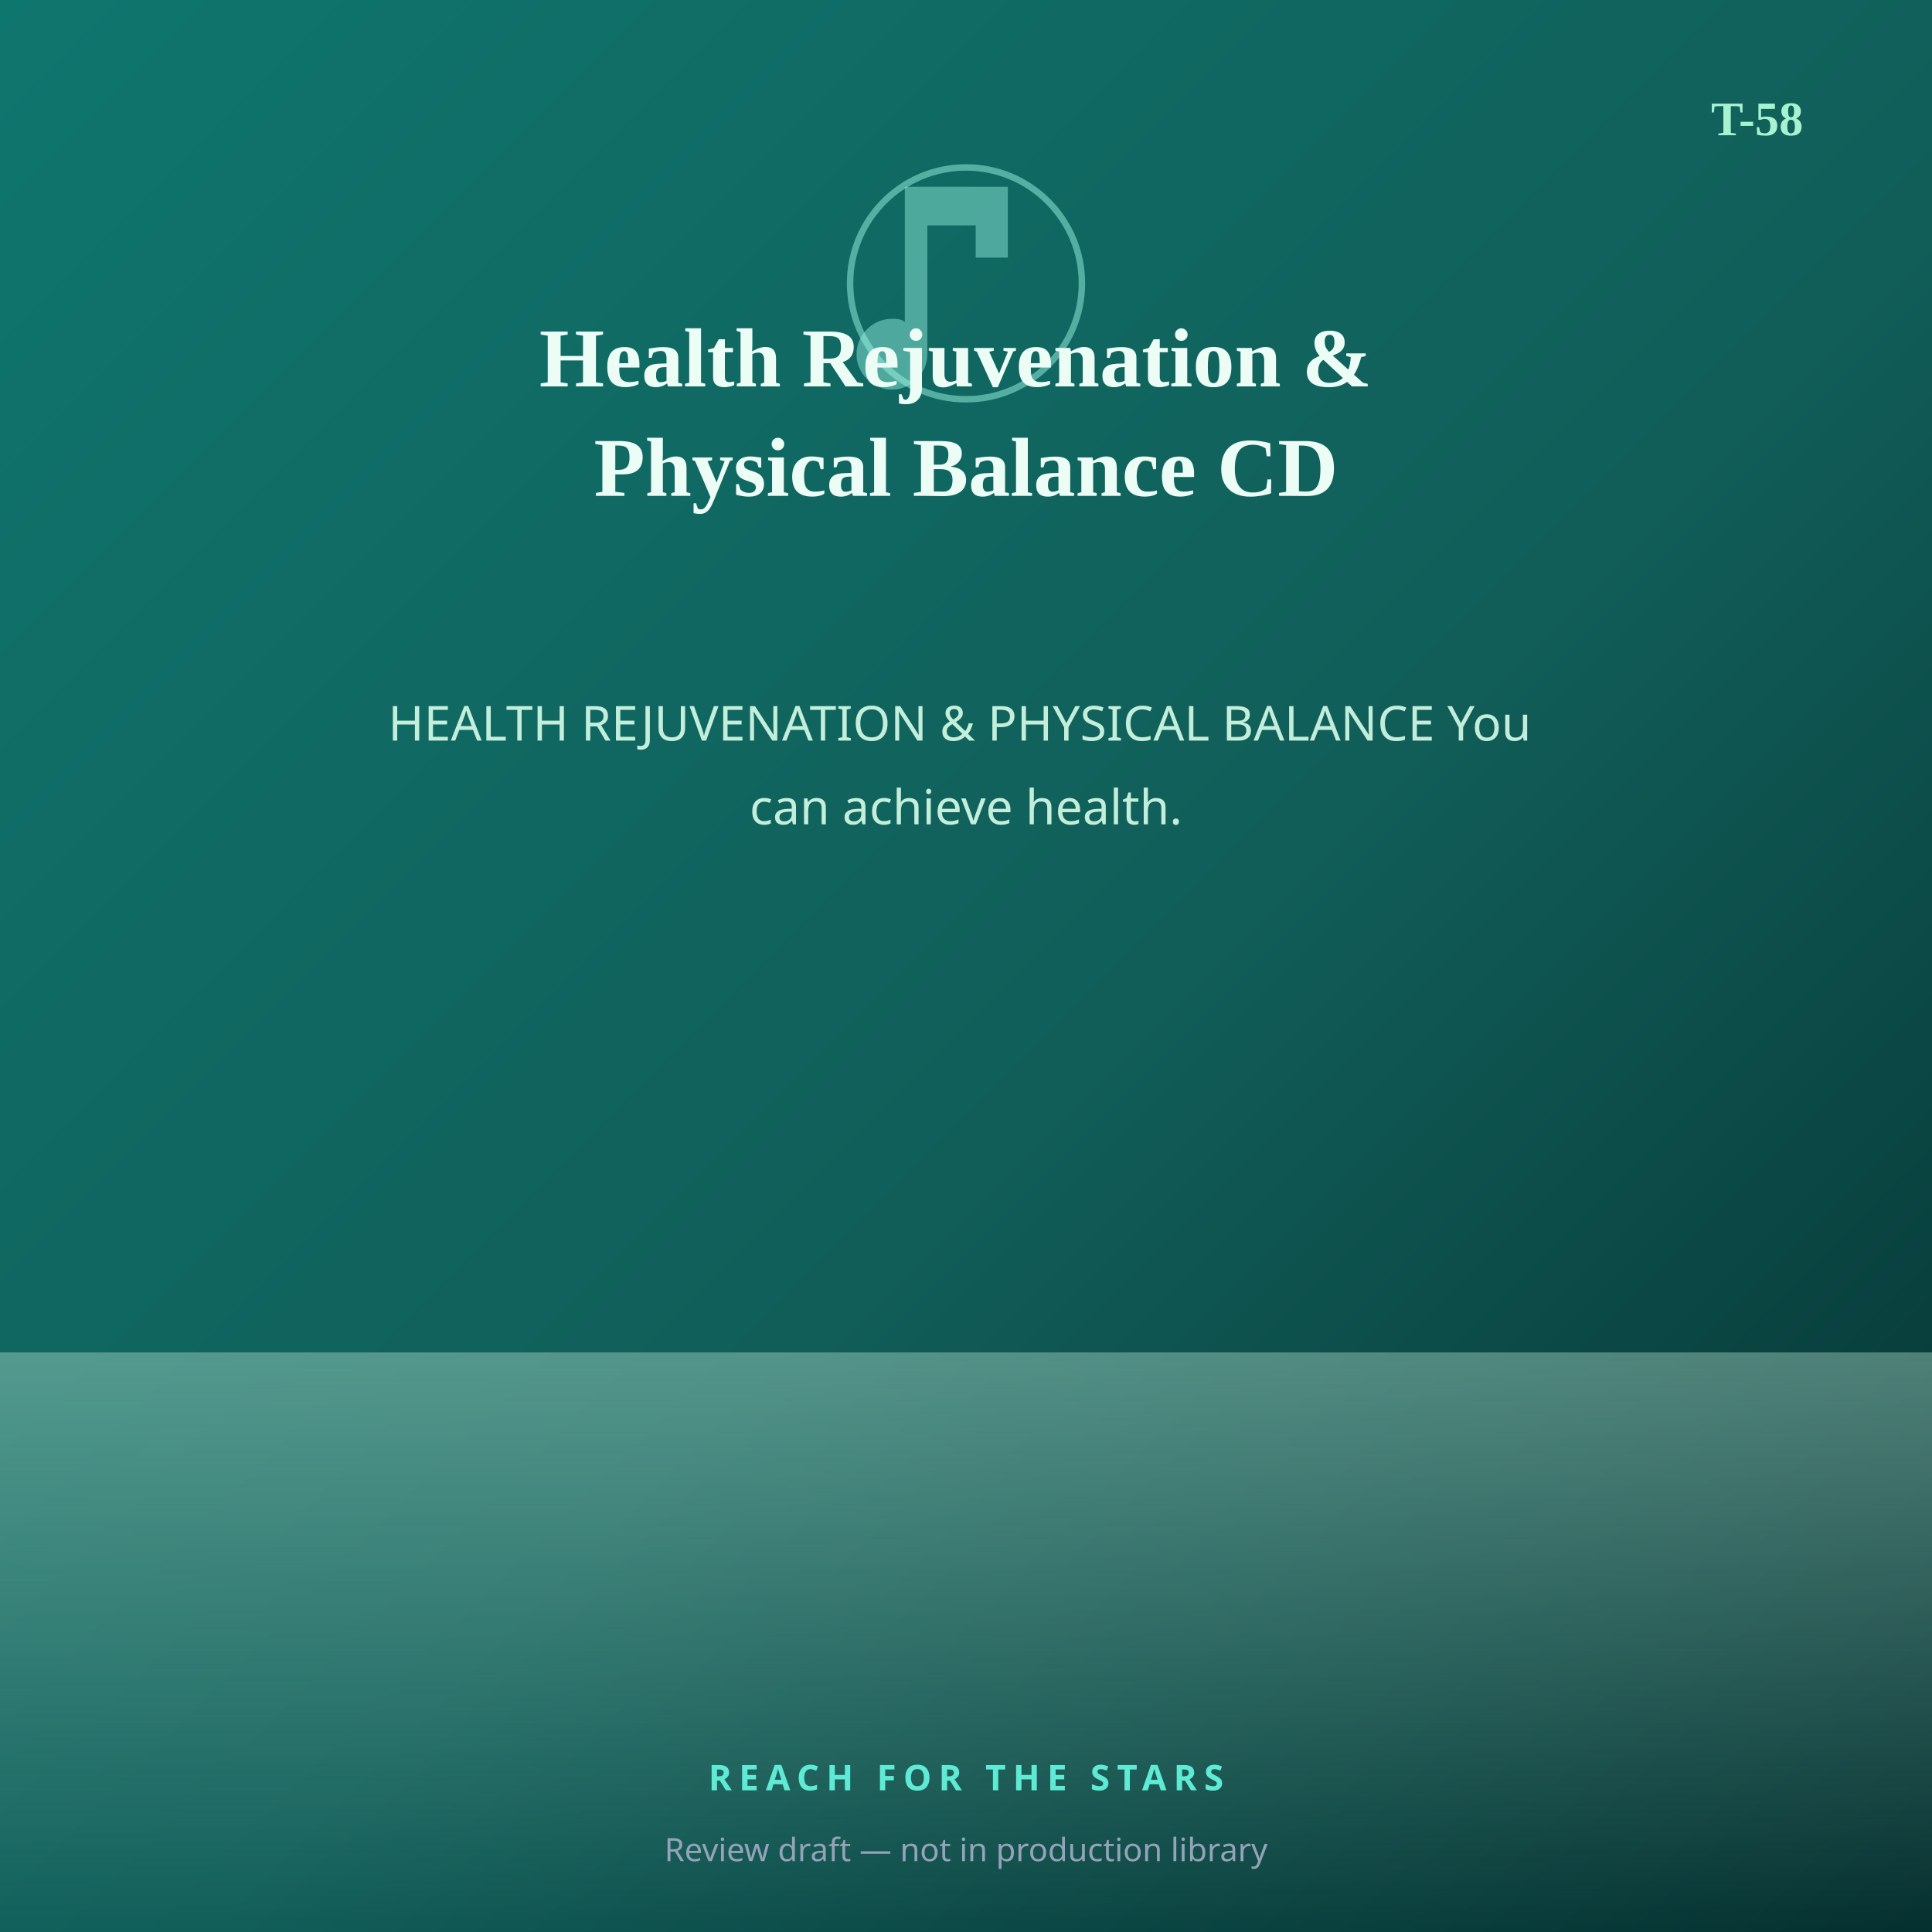
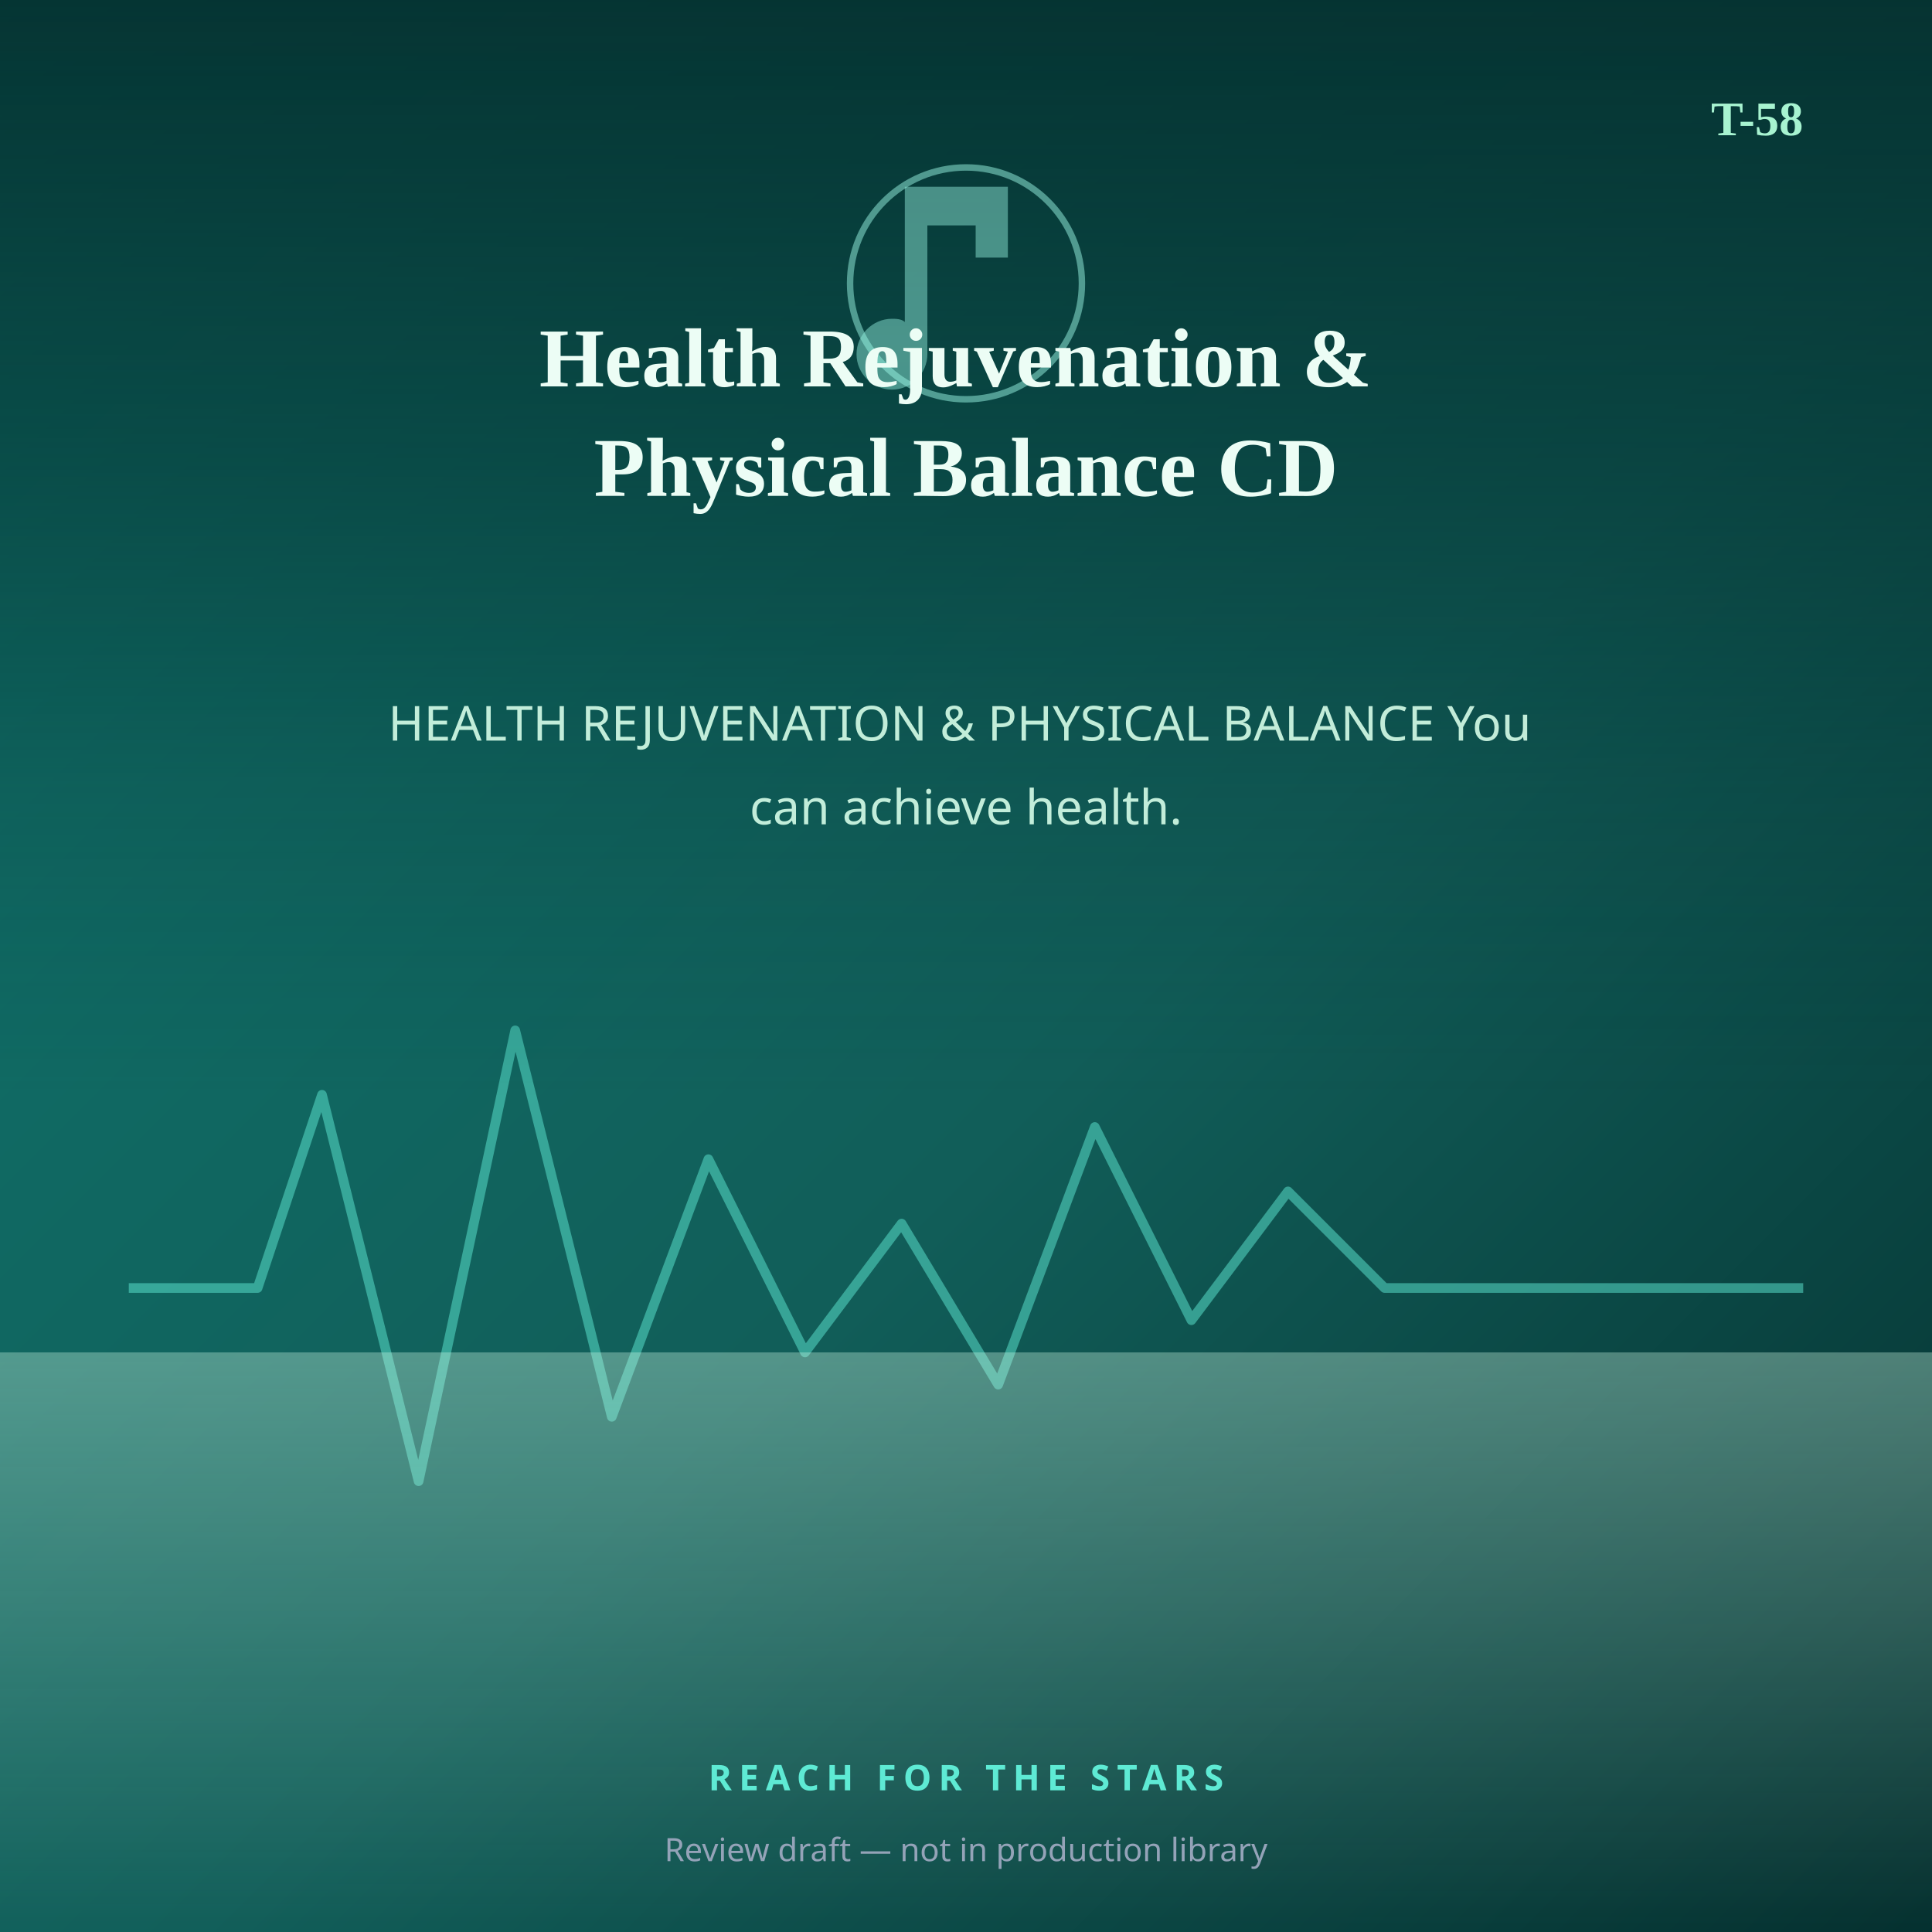
<svg xmlns="http://www.w3.org/2000/svg" width="600" height="600" viewBox="0 0 600 600">
  <defs>
    <linearGradient id="bg" x1="0%" y1="0%" x2="100%" y2="100%">
      <stop offset="0%" style="stop-color:#0f766e" />
      <stop offset="55%" style="stop-color:#115e59" />
      <stop offset="100%" style="stop-color:#042f2e" />
    </linearGradient>
    <linearGradient id="accent" x1="0%" y1="0%" x2="0%" y2="100%">
      <stop offset="0%" style="stop-color:#d1fae5;stop-opacity:0.35" />
      <stop offset="100%" style="stop-color:#d1fae5;stop-opacity:0" />
    </linearGradient>
+     <linearGradient id="textFade" x1="0" y1="0" x2="0" y2="1">
+       <stop offset="0%" style="stop-color:#042f2e;stop-opacity:0.92" />
+       <stop offset="42%" style="stop-color:#042f2e;stop-opacity:0.55" />
+       <stop offset="72%" style="stop-color:#042f2e;stop-opacity:0.2" />
+       <stop offset="100%" style="stop-color:#042f2e;stop-opacity:0" />
+     </linearGradient>
  </defs>
  <rect width="100%" height="100%" fill="url(#bg)" />
+   <g opacity="0.5" fill="none" stroke="#99f6e4" stroke-width="1.5">
+     <path d="M40 400 L80 400 L100 340 L130 460 L160 320 L190 440 L220 360 L250 420 L280 380 L310 430 L340 350 L370 410 L400 370 L430 400 L560 400" stroke="#5eead4" stroke-width="3" fill="none" stroke-linejoin="round" />
+   </g>
+   <rect x="0" y="0" width="600" height="340" fill="url(#textFade)" />
  <rect x="0" y="420" width="600" height="180" fill="url(#accent)" />
  <circle cx="300" cy="88" r="36" fill="none" stroke="#99f6e4" stroke-width="2" opacity="0.5" />
  <path d="M288 70v40c0 6-5 11-11 11s-11-5-11-11 5-11 11-11c1 0 3 0 4 1V58h32v22h-10V70h-16z" fill="#99f6e4" opacity="0.45" />
  <text x="560" y="42" text-anchor="end" fill="#a7f3d0" font-family="Georgia, 'Times New Roman', serif" font-size="15" font-weight="600">T-58</text>
  <text fill="#ecfdf5" font-family="Georgia, 'Times New Roman', serif" font-size="26" font-weight="700">
    <tspan x="300" y="120" text-anchor="middle">Health Rejuvenation &amp;</tspan>
    <tspan x="300" y="154" text-anchor="middle">Physical Balance CD</tspan>
  </text>
  <text fill="#d1fae5" font-family="system-ui, Segoe UI, sans-serif" font-size="15" opacity="0.92">
    <tspan x="300" y="230" text-anchor="middle">HEALTH REJUVENATION &amp; PHYSICAL BALANCE You</tspan>
    <tspan x="300" y="256" text-anchor="middle">can achieve health.</tspan>
  </text>
  <text x="300" y="556" text-anchor="middle" fill="#5eead4" font-family="system-ui, sans-serif" font-size="11" letter-spacing="0.2em" font-weight="600">REACH FOR THE STARS</text>
  <text x="300" y="578" text-anchor="middle" fill="#94a3b8" font-family="system-ui, sans-serif" font-size="10">Review draft — not in production library</text>
</svg>
